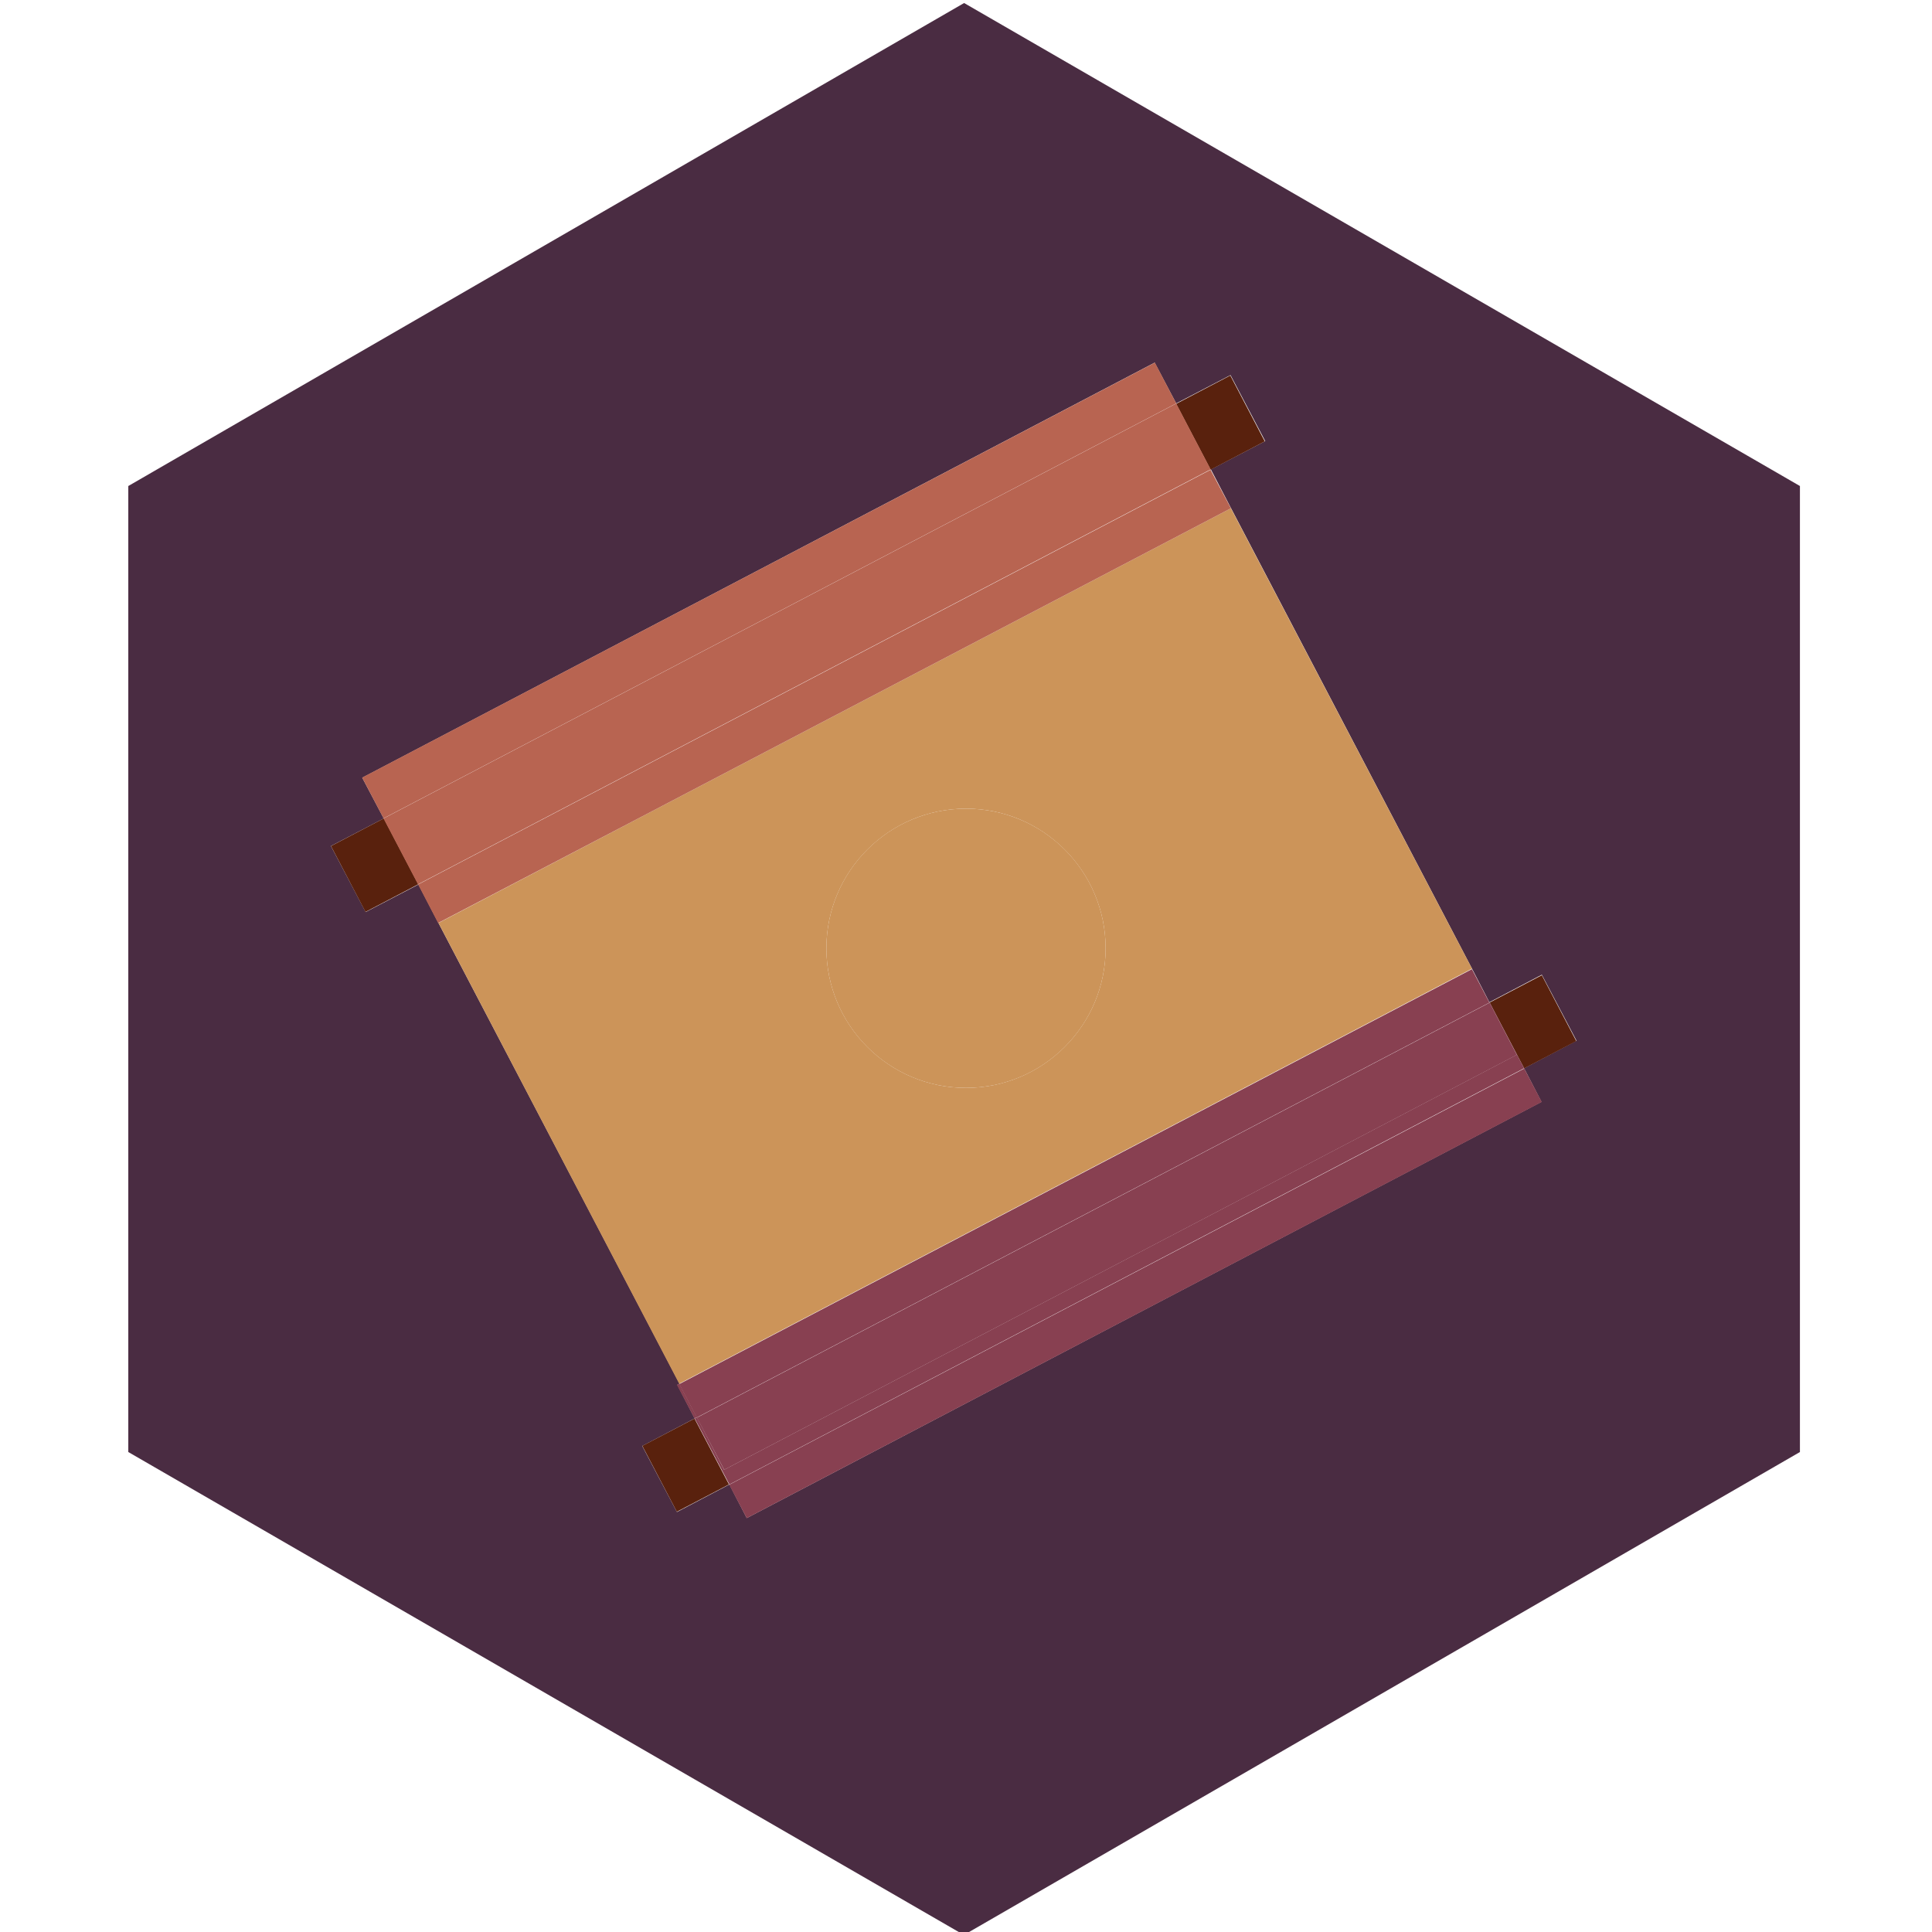
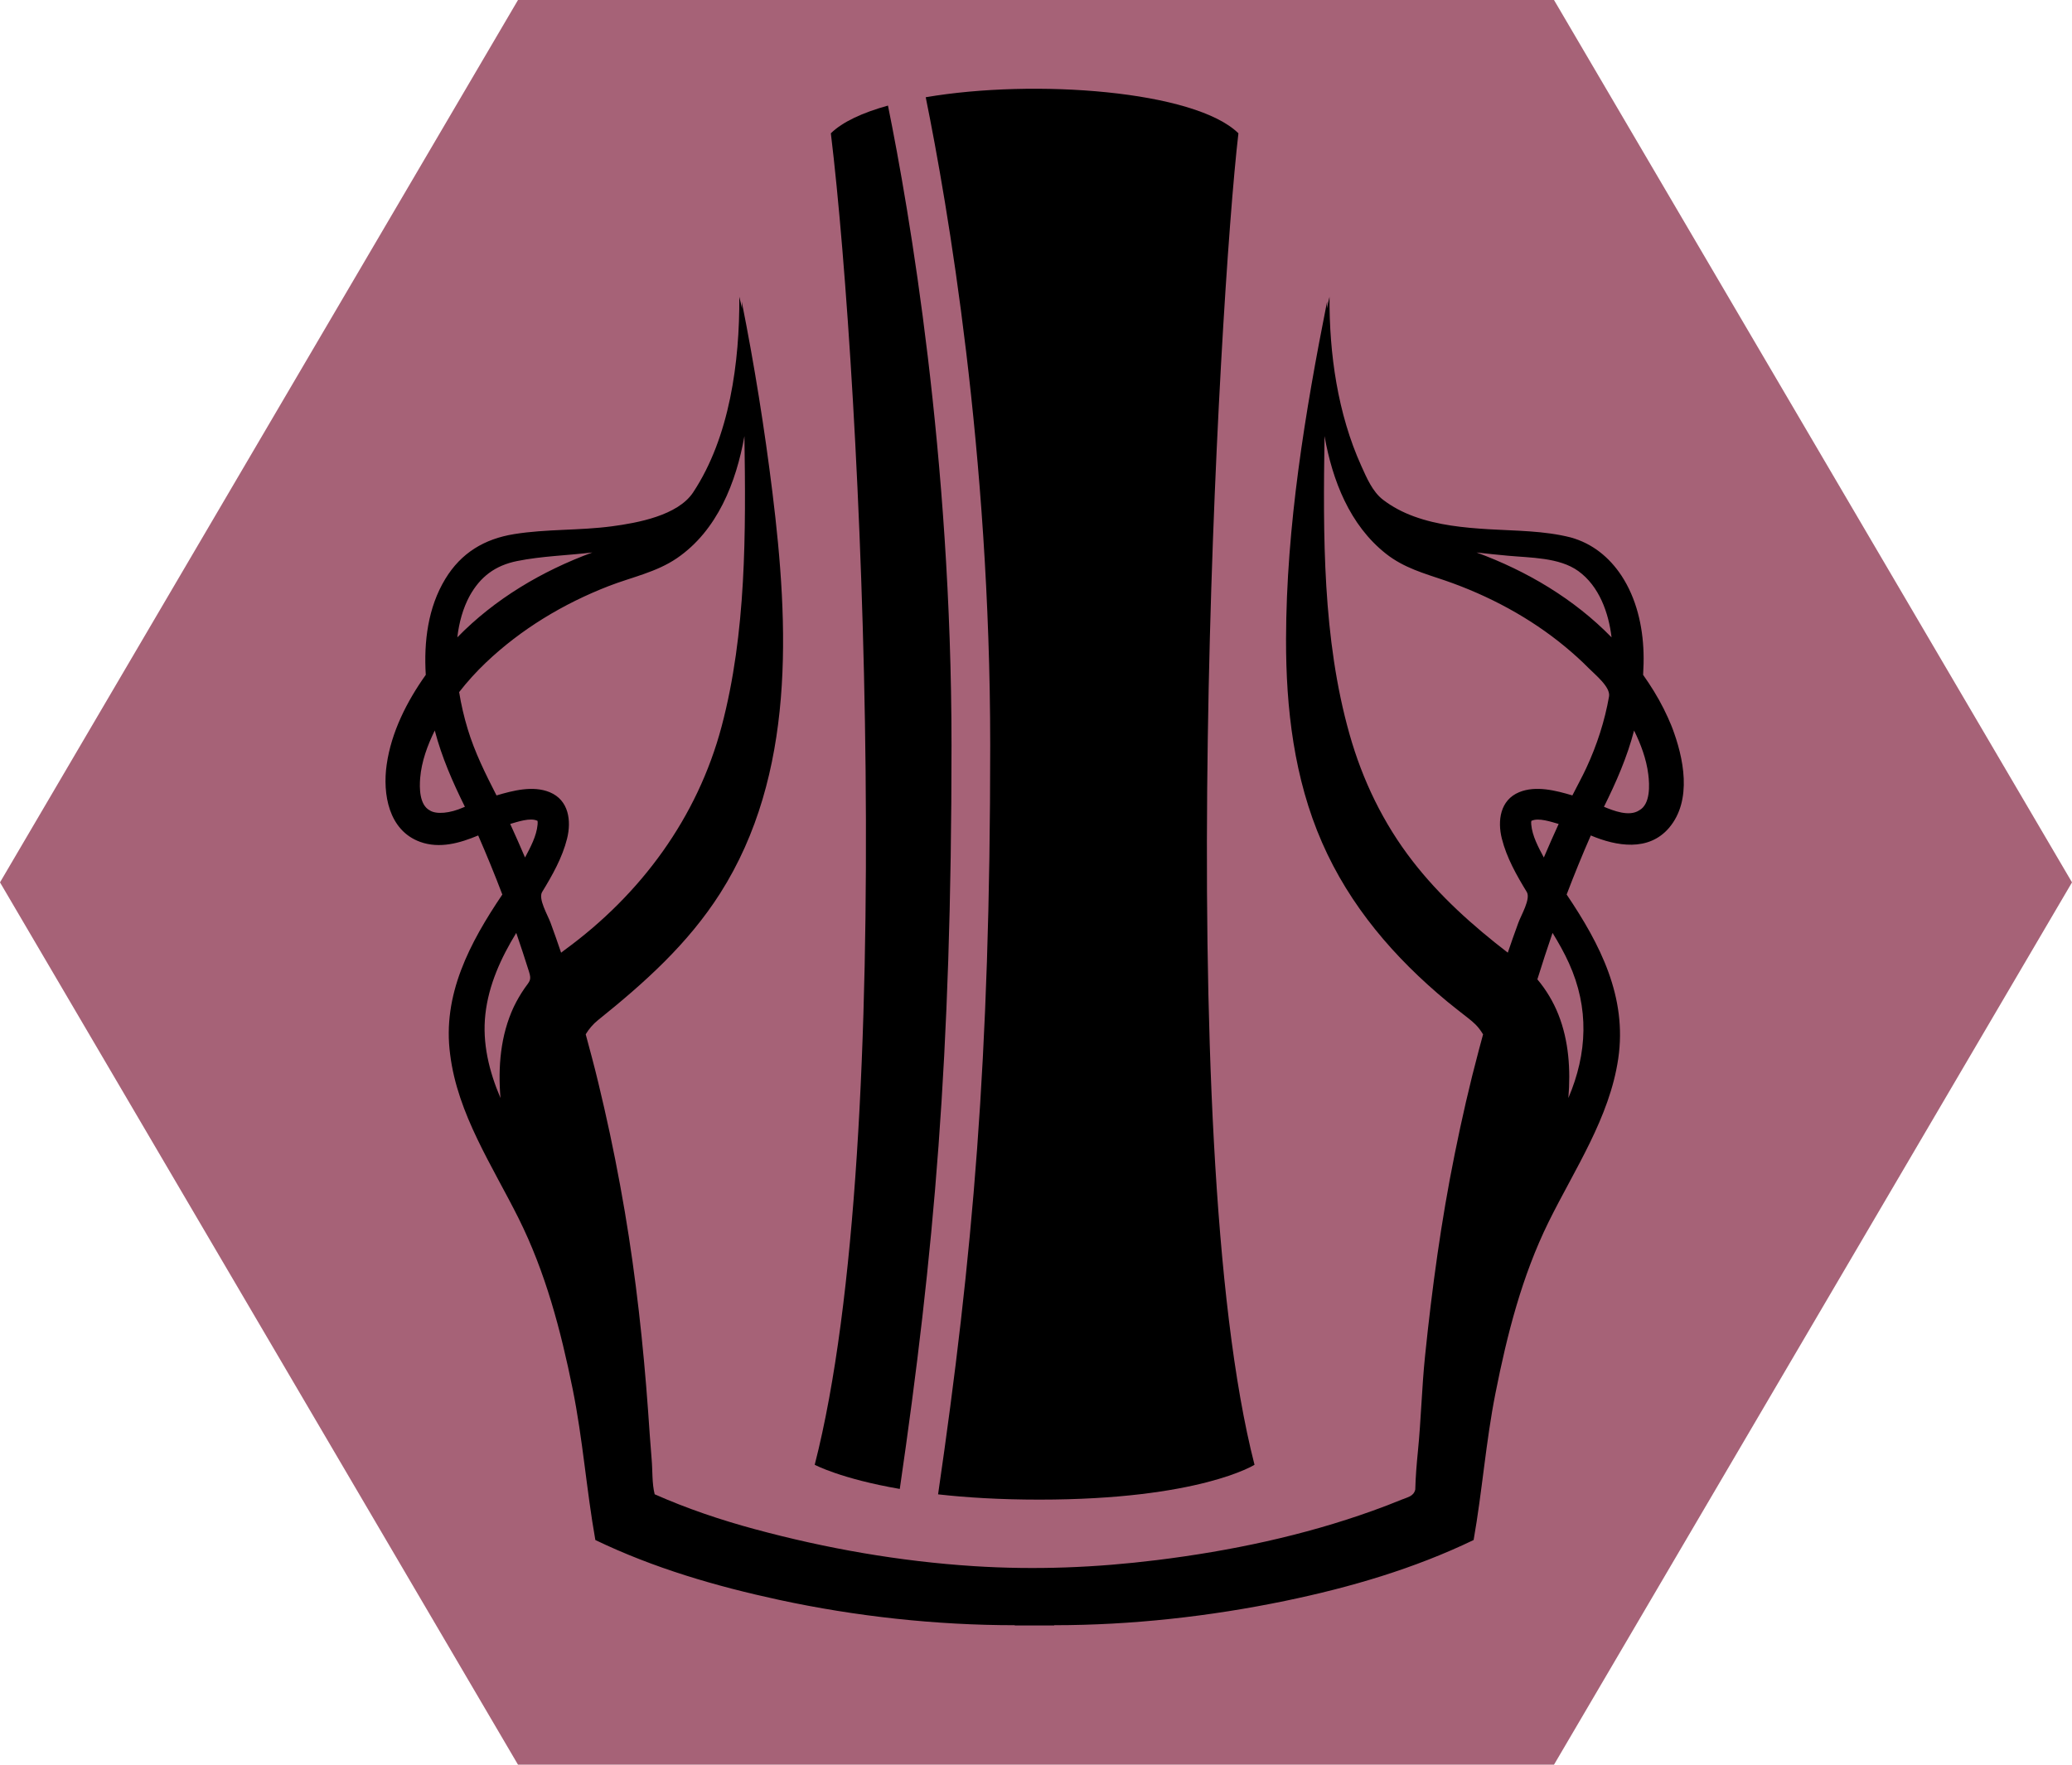
- <svg xmlns="http://www.w3.org/2000/svg" version="1.0" x="0px" y="0px" viewBox="0 0 512 512" enable-background="new 0 0 512 512" xml:space="preserve">
-   <g id="Piece_x5F_1">
- </g>
-   <g id="Layer_4">
+ <svg xmlns="http://www.w3.org/2000/svg" version="1.1" id="Layer_2" x="0px" y="0px" width="108px" height="92px" viewBox="969.75 704.743 108 92" enable-background="new 969.75 704.743 108 92" xml:space="preserve">
+   <rect x="969.75" y="704.743" display="none" fill="#00D7FF" width="108" height="92" />
+   <polygon fill="#A66277" points="996.75,796.743 969.75,750.744 996.75,704.743 1050.75,704.743 1077.75,750.744 1050.75,796.743 " />
+   <g>
    <g>
-       <path fill="#4A2C42" d="M477,384.8v-256L255.5,0.8L34,128.8v256l220.6,127.5h1.7L477,384.8z M170.2,383.2l13.9-7.3l-4.6-8.9    l0.6-0.3l-63.9-122.1h0l-5.3-10.2l-14,7.3l-9.2-17.5l14-7.3L96,206.1L306,96.1l5.7,10.8l14.4-7.5l9.2,17.5l-14.4,7.5l5.3,10.2    l-156.3,81.8l156.3-81.8l63.9,122.1l0,0l4.6,8.9l13.9-7.3l9.2,17.5l-13.9,7.3l4.6,8.9L197.9,402.3l-4.6-8.9l-13.9,7.3L170.2,383.2    z" />
-       <path fill="#CC9459" d="M326.2,134.7l-156.3,81.8l-53.7,28.1l0,0h0L180,366.7l210.1-110L326.2,134.7z M256,288.3    c-20.4,0-37-16.6-37-37s16.6-37,37-37s37,16.6,37,37S276.4,288.3,256,288.3z" />
-       <rect x="89.4" y="221.5" transform="matrix(-0.4638 -0.886 0.886 -0.4638 -57.9316 423.6048)" fill="#59210D" width="19.7" height="15.8" />
-       <rect x="313.6" y="103.9" transform="matrix(0.4638 0.886 -0.886 0.4638 272.6512 -226.5252)" fill="#59210D" width="19.7" height="16.2" />
-       <rect x="396.4" y="263" transform="matrix(0.4638 0.886 -0.886 0.4638 457.7637 -214.7467)" fill="#59210D" width="19.7" height="15.6" />
-       <rect x="173.9" y="378.4" transform="matrix(0.886 -0.4638 0.4638 0.886 -159.3509 128.5654)" fill="#59210D" width="15.6" height="19.7" />
-       <rect x="181.7" y="366.3" transform="matrix(0.8859 -0.4638 0.4638 0.8859 -151.4556 126.7954)" fill="#884051" width="0.7" height="10" />
-       <rect x="387.4" y="261.2" transform="matrix(0.4638 0.886 -0.886 0.4638 441.8733 -207.6086)" fill="#884051" width="10" height="0" />
-       <rect x="182" y="337.7" transform="matrix(-0.886 0.4638 -0.4638 -0.886 726.4603 506.8239)" fill="#884051" width="237.8" height="10" />
-       <rect x="282.4" y="197.7" transform="matrix(0.4638 0.886 -0.886 0.4638 434.2581 -85.0617)" fill="#884051" width="10" height="237.1" />
-       <polygon fill="#884051" points="403.9,283.1 394.8,265.7 394.7,265.7 402,279.5 191.9,389.5 184.7,375.6 184.1,375.9 193.3,393.4       " />
-       <rect x="174.8" y="319.7" transform="matrix(-0.886 0.4638 -0.4638 -0.886 705.1386 481.7258)" fill="#884051" width="237.1" height="15.6" />
-       <rect x="85.3" y="150.4" transform="matrix(0.886 -0.4638 0.4638 0.886 -49.3505 112.3728)" fill="#B86451" width="237.1" height="12.2" />
-       <polygon fill="#B86451" points="326.2,134.7 320.8,124.5 110.8,234.4 116.1,244.6 169.9,216.5   " />
-       <polygon fill="#B86451" points="169.9,216.5 116.1,244.6 116.1,244.6   " />
-       <rect x="92.7" y="160.8" transform="matrix(0.886 -0.4638 0.4638 0.886 -55.0763 117.4288)" fill="#B86451" width="237.1" height="19.7" />
-       <circle fill="#CC9459" cx="256" cy="251.3" r="37" />
+       <path d="M1016.65,782.367c1.789-12.299,2.696-22.468,2.696-38.778c0-15.061-2.191-27.811-3.312-33.342    c-1.318,0.367-2.37,0.848-2.977,1.446c1.584,13.057,3.527,52.391-0.841,69.414C1012.218,781.106,1013.556,781.832,1016.65,782.367    z" />
+       <path d="M1034.301,711.693c-2.261-2.225-10.607-2.851-16.299-1.881c1.137,5.605,3.361,18.525,3.361,33.776    c0,16.43-0.915,26.671-2.717,39.061c1.473,0.166,3.223,0.275,5.275,0.275c8.362,0,11.219-1.817,11.219-1.817    C1030.771,764.083,1033.293,720.288,1034.301,711.693z" />
    </g>
+     <path d="M1056.895,742.642c-0.256-0.644-0.57-1.264-0.932-1.856c-0.18-0.293-0.369-0.58-0.568-0.86   c0.022-0.385,0.035-0.771,0.022-1.155c-0.042-1.394-0.37-2.825-1.144-4.008c-0.633-0.963-1.521-1.688-2.649-2.001   c-1.396-0.355-2.851-0.342-4.28-0.428c-1.31-0.08-2.647-0.214-3.887-0.666c-0.581-0.211-1.129-0.496-1.619-0.871   c-0.551-0.422-0.854-1.149-1.133-1.766c-1.232-2.725-1.673-5.852-1.656-8.813c-0.054,0.199-0.088,0.402-0.135,0.604   c0.005-0.228,0.008-0.354,0.008-0.354c-1.146,5.769-2.126,11.705-2.139,17.593c-0.008,3.605,0.417,7.271,1.878,10.608   c1.442,3.3,3.756,5.997,6.532,8.295c0.352,0.291,0.716,0.568,1.073,0.85c0.145,0.111,0.279,0.226,0.408,0.354   c0.147,0.15,0.271,0.322,0.379,0.5c-0.073,0.274-0.146,0.547-0.221,0.821c-0.479,1.791-0.89,3.597-1.256,5.412   c-0.706,3.484-1.183,6.99-1.546,10.523c-0.172,1.658-0.208,3.328-0.374,4.986c-0.065,0.661-0.121,1.324-0.137,1.988   c-0.086,0.359-0.396,0.396-0.73,0.534c-0.489,0.2-0.982,0.391-1.48,0.568c-3.616,1.302-7.434,2.103-11.249,2.575   c-3.199,0.396-6.333,0.522-9.546,0.317c-3.858-0.247-7.7-0.92-11.425-1.929c-1.775-0.479-3.536-1.073-5.215-1.818   c-0.145-0.58-0.105-1.218-0.157-1.812c-0.073-0.841-0.125-1.684-0.186-2.526c-0.251-3.48-0.63-6.939-1.212-10.385   c-0.309-1.817-0.664-3.627-1.077-5.426c-0.2-0.871-0.404-1.738-0.634-2.603c-0.107-0.409-0.219-0.819-0.329-1.229   c0.172-0.281,0.383-0.531,0.641-0.738c2.428-1.95,4.687-3.973,6.368-6.612c3.94-6.196,3.583-13.938,2.723-20.906   c-0.411-3.328-0.943-6.652-1.599-9.943c0,0,0.003,0.128,0.009,0.354c-0.046-0.2-0.081-0.403-0.135-0.603   c0.019,3.381-0.493,7.302-2.408,10.198c-0.798,1.207-2.903,1.591-4.232,1.767c-1.688,0.226-3.408,0.135-5.092,0.406   c-1.561,0.251-2.767,0.98-3.59,2.332c-0.913,1.5-1.126,3.291-1.021,5.006c-0.99,1.391-1.799,2.993-2.039,4.688   c-0.215,1.512,0.095,3.423,1.748,4.021c1.015,0.366,2.073,0.063,3.023-0.336c0.444,1.019,0.865,2.043,1.258,3.08   c-1.694,2.513-3.141,5.229-2.718,8.349c0.385,3.088,2.195,5.788,3.562,8.524c1.408,2.821,2.2,5.837,2.823,8.91   c0.528,2.608,0.718,5.257,1.182,7.869c3.048,1.466,6.272,2.406,9.579,3.121c3.998,0.863,8.187,1.32,12.28,1.32v0.014   c0.688-0.004,1.373-0.004,2.059,0v-0.014c4.023,0,8.122-0.456,12.058-1.272c3.384-0.703,6.691-1.672,9.802-3.169   c0.45-2.539,0.635-5.115,1.139-7.653c0.608-3.068,1.379-6.104,2.77-8.93c1.354-2.746,3.178-5.433,3.629-8.51   c0.474-3.214-0.938-5.962-2.689-8.559c0.395-1.037,0.813-2.062,1.259-3.08c1.343,0.567,3.01,0.851,4.076-0.393   C1057.973,746.462,1057.511,744.24,1056.895,742.642C1056.507,741.666,1057.232,743.517,1056.895,742.642z M994.229,735.812   c0.558-1.008,1.338-1.59,2.476-1.82c1.287-0.26,2.619-0.29,3.921-0.447c-2.627,0.965-5.089,2.426-7.039,4.426   C993.678,737.193,993.879,736.459,994.229,735.812C994.451,735.411,993.879,736.459,994.229,735.812z M993.913,746.832   c-0.711,0.318-1.427,0.378-1.762,0.16c-0.544-0.289-0.542-1.178-0.5-1.688c0.071-0.862,0.379-1.703,0.761-2.477   c0.364,1.394,0.932,2.686,1.57,3.976C993.96,746.814,993.936,746.823,993.913,746.832   C993.202,747.15,993.936,746.823,993.913,746.832z M996.527,757.242c-0.693,1.479-0.823,3.139-0.69,4.745   c-0.593-1.389-0.957-2.862-0.787-4.374c0.171-1.528,0.812-2.93,1.609-4.234c0.23,0.67,0.452,1.343,0.665,2.021   c0.141,0.448,0.036,0.487-0.226,0.858C996.883,756.569,996.689,756.9,996.527,757.242   C996.224,757.89,996.77,756.734,996.527,757.242z M997.771,747.729c-0.054,0.602-0.375,1.192-0.654,1.718   c-0.248-0.587-0.51-1.168-0.773-1.749c0.369-0.104,1.048-0.347,1.423-0.161C997.773,747.567,997.783,747.635,997.771,747.729   C997.748,747.995,997.783,747.635,997.771,747.729z M999.181,754.269l-0.184,0.142c-0.175-0.523-0.361-1.042-0.55-1.561   c-0.144-0.393-0.655-1.25-0.439-1.604c0.529-0.866,1.053-1.792,1.299-2.78c0.232-0.926,0.097-2.01-0.906-2.423   c-0.87-0.358-1.914-0.085-2.771,0.169c-0.576-1.128-1.131-2.24-1.5-3.455c-0.193-0.634-0.342-1.276-0.448-1.932   c0.425-0.544,0.893-1.062,1.394-1.538c1.832-1.744,4.042-3.075,6.409-3.993c1.2-0.465,2.476-0.717,3.551-1.452   c2.112-1.447,3.088-3.963,3.516-6.363c0.074,5.021,0.105,10.242-1.189,15.136C1006.104,747.355,1003.173,751.356,999.181,754.269z    M1048.333,733.713c1.174,0.113,2.688,0.083,3.683,0.801c1.094,0.788,1.584,2.186,1.734,3.457c-1.949-2-4.411-3.461-7.039-4.426   C1047.25,733.609,1047.793,733.663,1048.333,733.713C1049.319,733.808,1047.793,733.663,1048.333,733.713z M1049.564,747.729   c-0.011-0.094-0.002-0.161,0.006-0.191c0.375-0.184,1.054,0.059,1.423,0.161c-0.263,0.581-0.525,1.161-0.773,1.749   C1049.939,748.921,1049.618,748.33,1049.564,747.729C1049.555,747.635,1049.589,747.995,1049.564,747.729z M1051.53,754.958   c1.057,2.332,0.964,4.698-0.031,7.028c0.121-1.465,0.026-2.974-0.521-4.354c-0.263-0.662-0.634-1.283-1.095-1.832   c0.252-0.81,0.515-1.619,0.791-2.422C1050.992,753.896,1051.287,754.419,1051.53,754.958   C1052.192,756.418,1051.287,754.419,1051.53,754.958z M1052.439,744.77c-0.201,0.436-0.478,0.942-0.731,1.441   c-0.857-0.254-1.901-0.527-2.772-0.169c-1,0.413-1.138,1.497-0.904,2.423c0.247,0.989,0.77,1.914,1.299,2.78   c0.216,0.354-0.297,1.212-0.439,1.604c-0.188,0.518-0.375,1.036-0.55,1.56c-1.826-1.404-3.55-2.949-4.959-4.769   c-1.536-1.98-2.615-4.226-3.292-6.623c-1.414-5.003-1.376-10.385-1.302-15.539c0.41,2.299,1.305,4.641,3.211,6.14   c0.933,0.732,1.975,1.016,3.074,1.389c2.272,0.784,4.436,1.94,6.278,3.47c0.418,0.348,0.823,0.711,1.205,1.099   c0.34,0.343,1.146,0.986,1.062,1.475C1053.395,742.333,1052.988,743.587,1052.439,744.77   C1052.238,745.205,1052.895,743.792,1052.439,744.77z M1055.186,746.992c-0.521,0.339-1.329,0.021-1.832-0.188   c0.64-1.29,1.207-2.582,1.57-3.976c0.354,0.717,0.641,1.487,0.74,2.282C1055.733,745.657,1055.785,746.674,1055.186,746.992   C1054.85,747.21,1055.52,746.814,1055.186,746.992z" />
  </g>
-   <g id="Layer_5" display="none">
- </g>
-   <g id="Layer_7">
- </g>
-   <g id="Grid" display="none">
- </g>
-   <g id="Lines" display="none">
-     <line display="inline" fill="none" stroke="#91A29E" stroke-miterlimit="10" x1="-253" y1="-460.1" x2="259" y2="51.9" />
-     <line display="inline" fill="none" stroke="#91A29E" stroke-miterlimit="10" x1="325" y1="-462.1" x2="-187" y2="49.9" />
-   </g>
-   <g id="Layer_6">
- </g>
</svg>
